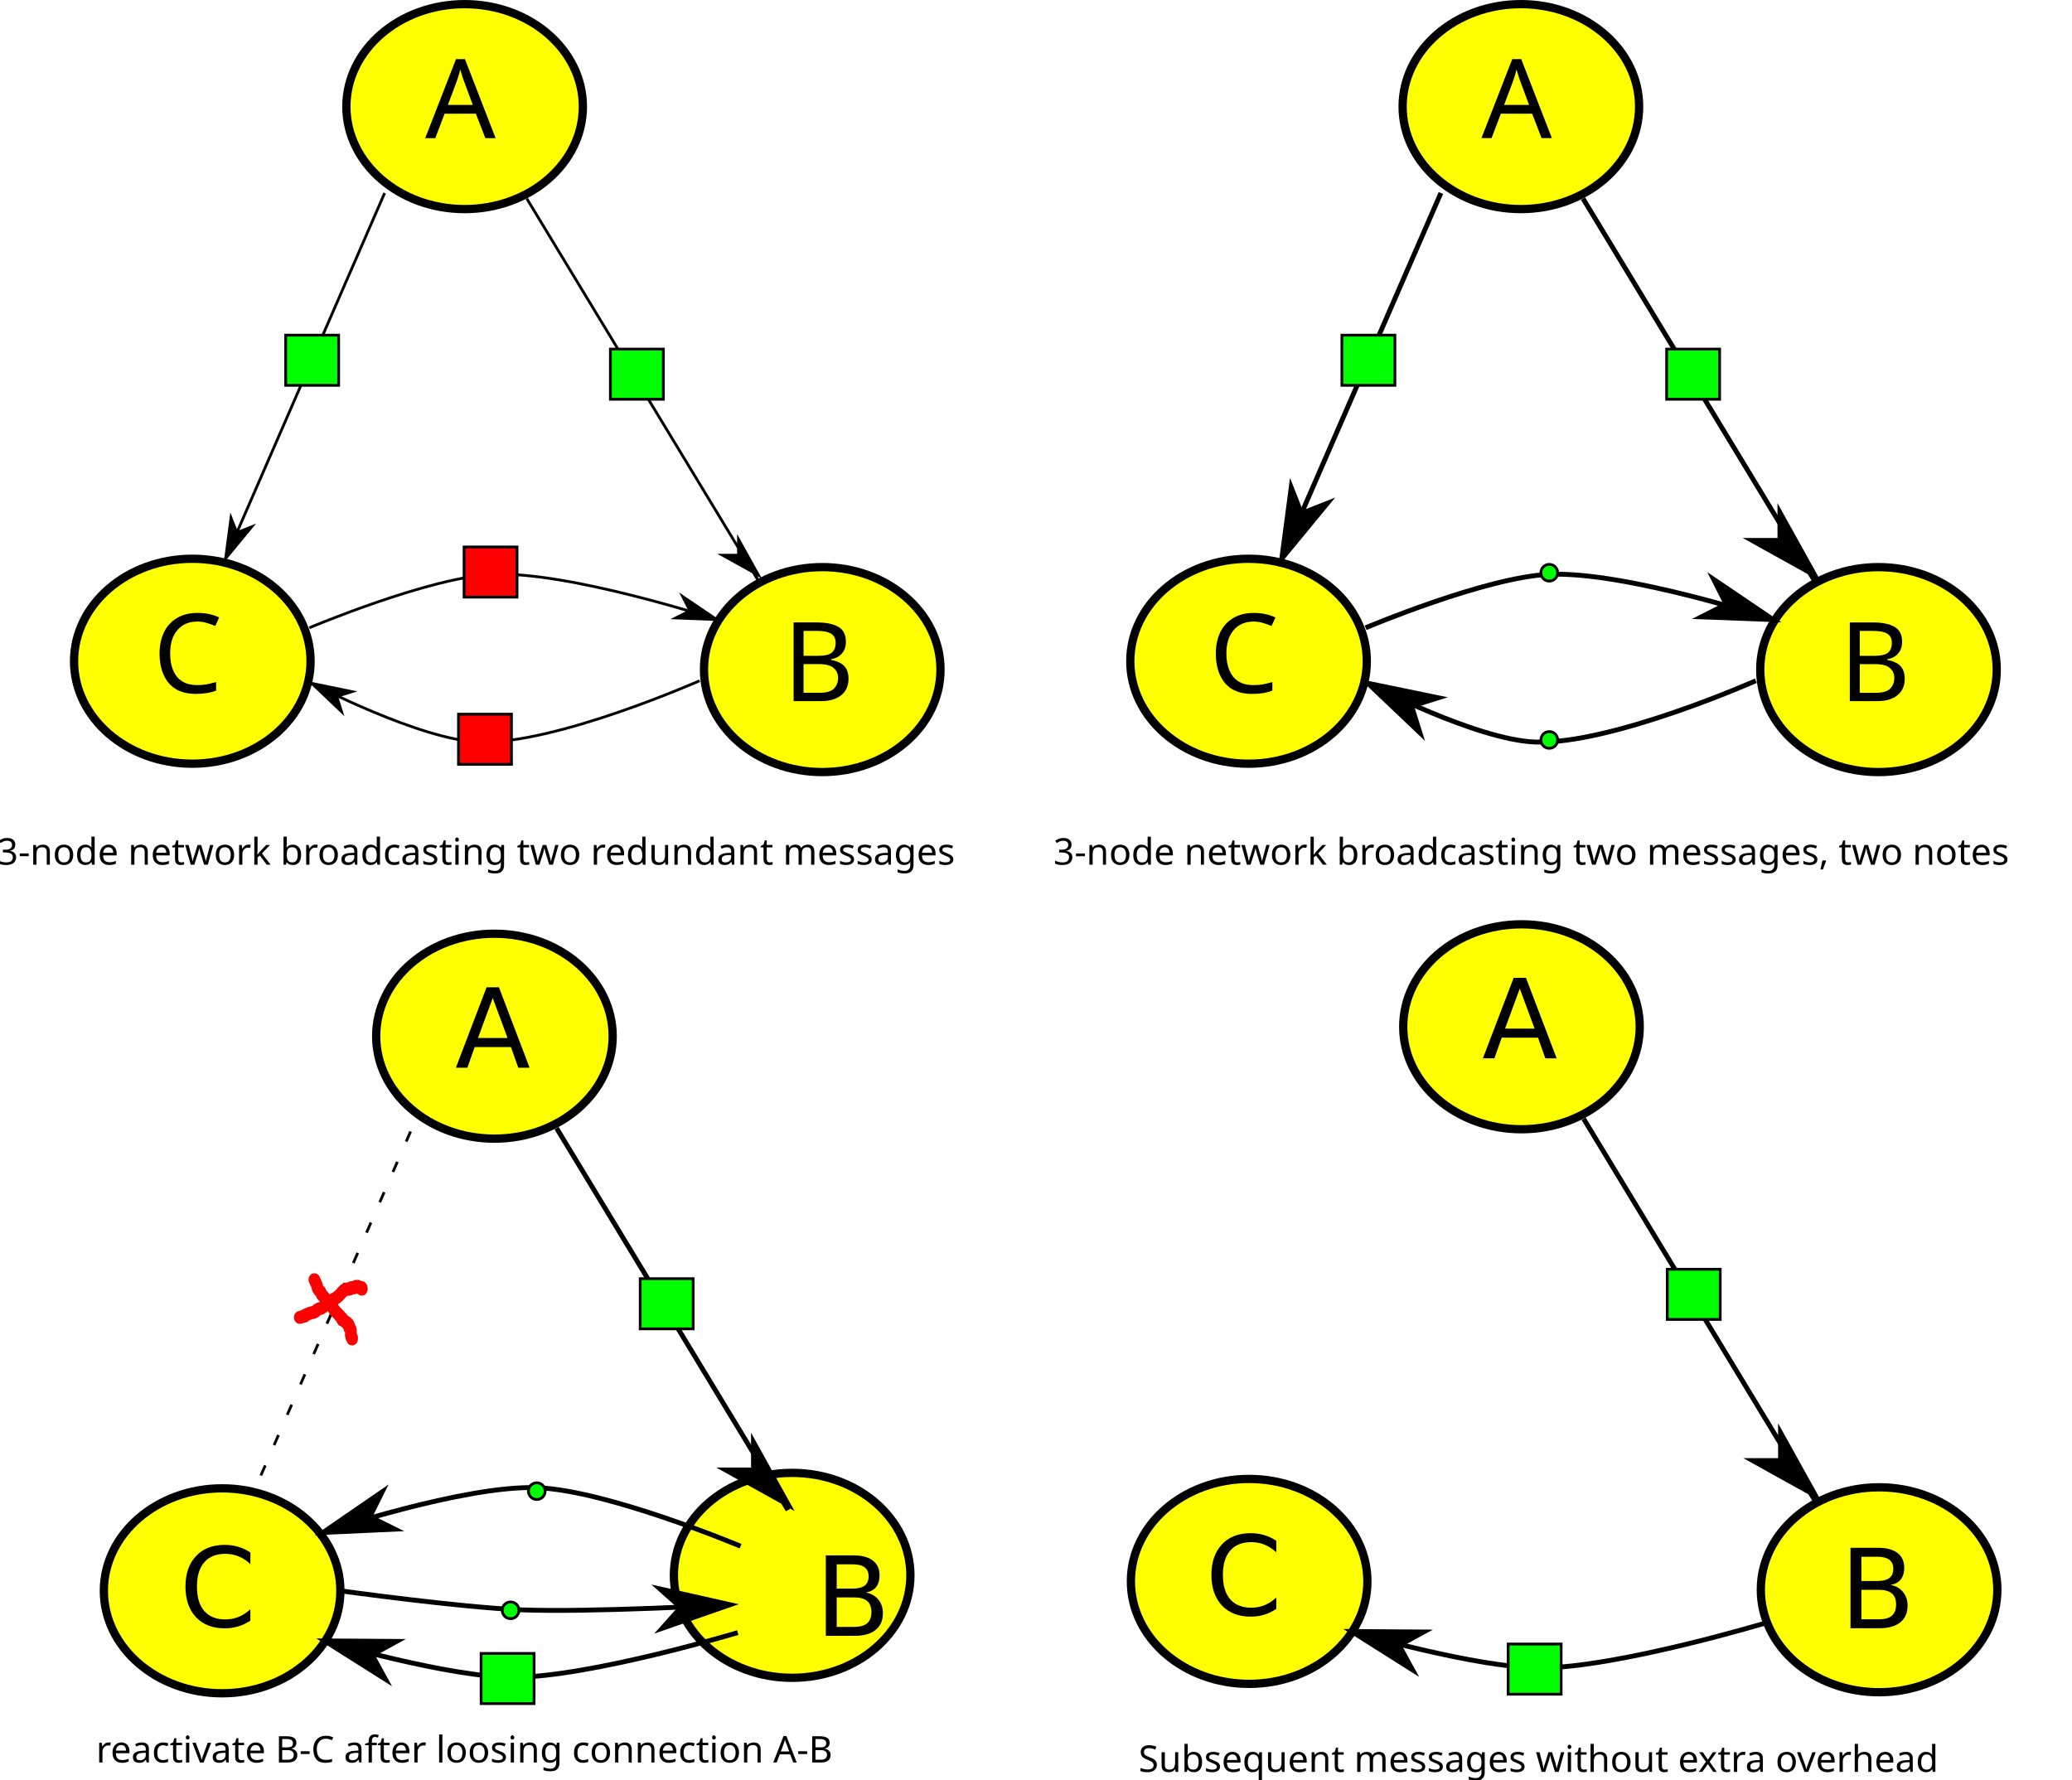
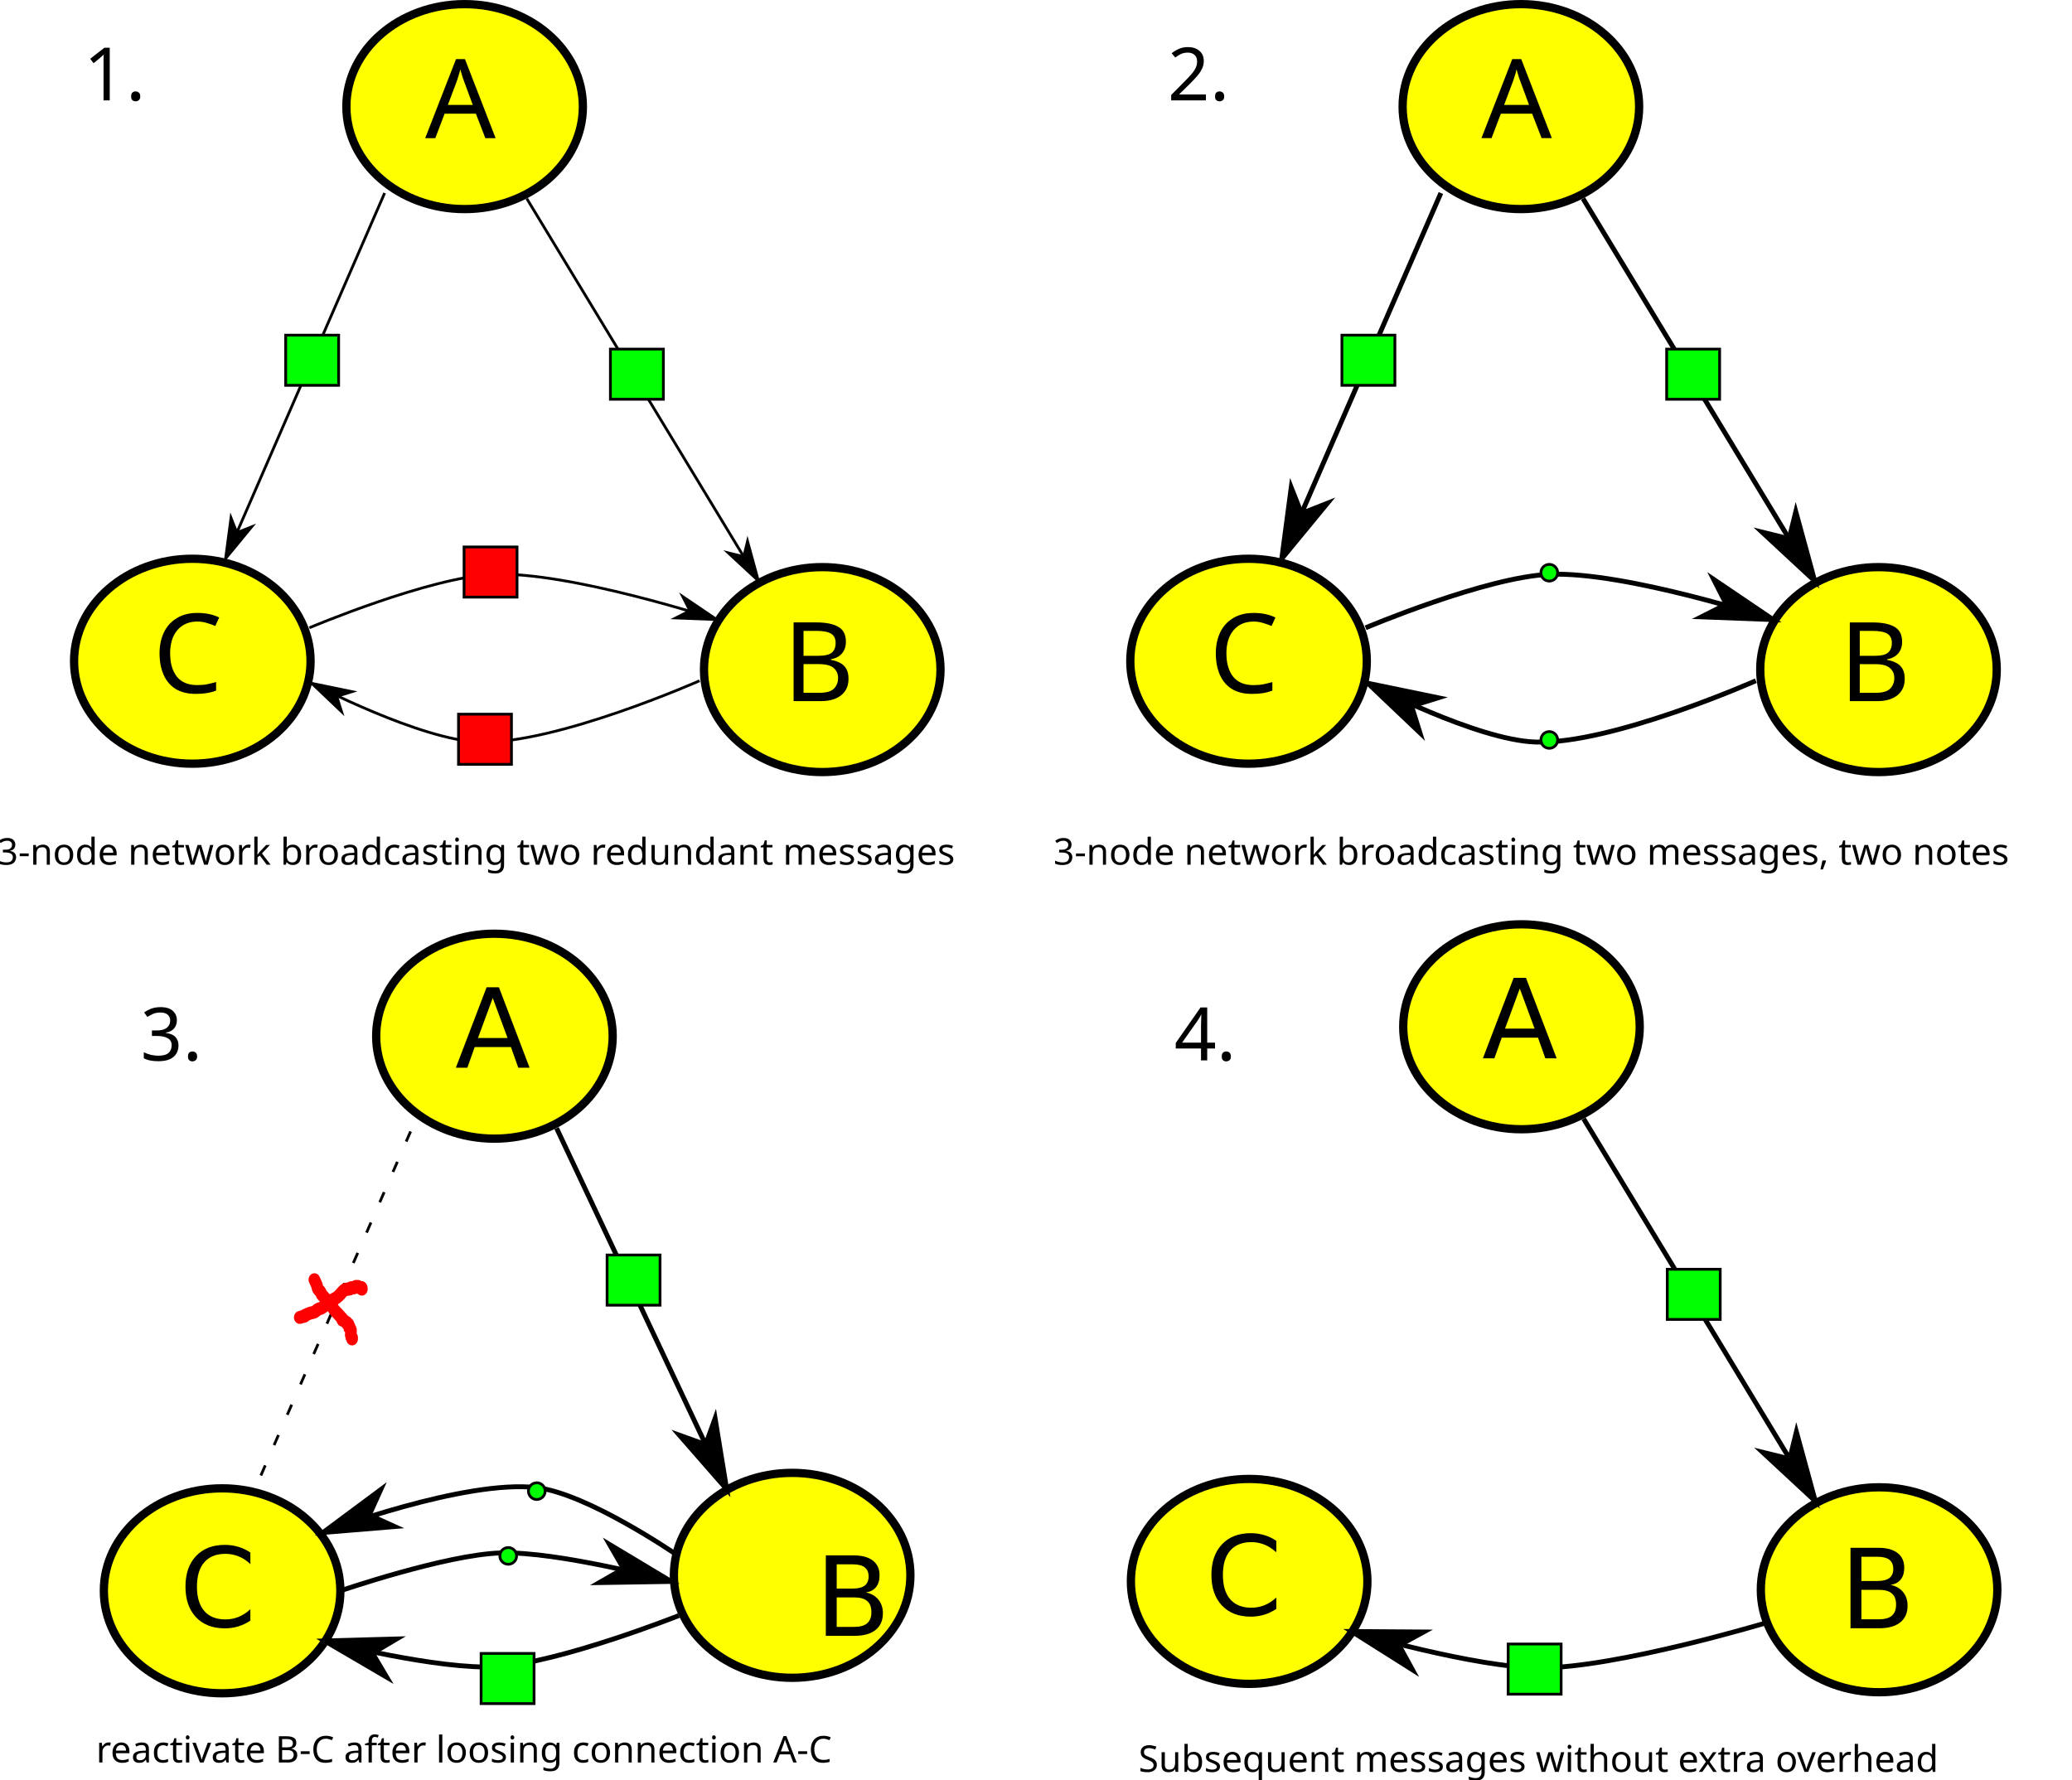
<svg xmlns="http://www.w3.org/2000/svg" width="198.679mm" height="170.665mm" viewBox="0 0 198.679 170.665" version="1.1" id="svg8">
  <defs id="defs2">
    <marker orient="auto" refY="0" refX="0" id="marker5080" style="overflow:visible">
      <path id="path5078" d="M 0,0 5,-5 -12.5,0 5,5 Z" style="fill:#000000;fill-opacity:1;fill-rule:evenodd;stroke:#000000;stroke-width:1pt;stroke-opacity:1" transform="matrix(-0.8,0,0,-0.8,-10,0)" />
    </marker>
    <marker orient="auto" refY="0" refX="0" id="marker5022" style="overflow:visible">
      <path id="path5020" d="M 0,0 5,-5 -12.5,0 5,5 Z" style="fill:#000000;fill-opacity:1;fill-rule:evenodd;stroke:#000000;stroke-width:1pt;stroke-opacity:1" transform="matrix(-0.8,0,0,-0.8,-10,0)" />
    </marker>
    <marker orient="auto" refY="0" refX="0" id="Arrow1Lstart" style="overflow:visible">
      <path id="path4600" d="M 0,0 5,-5 -12.5,0 5,5 Z" style="fill:#000000;fill-opacity:1;fill-rule:evenodd;stroke:#000000;stroke-width:1pt;stroke-opacity:1" transform="matrix(0.8,0,0,0.8,10,0)" />
    </marker>
    <marker orient="auto" refY="0" refX="0" id="marker4950" style="overflow:visible">
      <path id="path4948" d="M 0,0 5,-5 -12.5,0 5,5 Z" style="fill:#000000;fill-opacity:1;fill-rule:evenodd;stroke:#000000;stroke-width:1pt;stroke-opacity:1" transform="matrix(-0.8,0,0,-0.8,-10,0)" />
    </marker>
    <marker orient="auto" refY="0" refX="0" id="marker4930" style="overflow:visible">
      <path id="path4928" d="M 0,0 5,-5 -12.5,0 5,5 Z" style="fill:#000000;fill-opacity:1;fill-rule:evenodd;stroke:#000000;stroke-width:1pt;stroke-opacity:1" transform="matrix(-0.8,0,0,-0.8,-10,0)" />
    </marker>
    <marker orient="auto" refY="0" refX="0" id="Arrow1Lend" style="overflow:visible">
      <path id="path4603" d="M 0,0 5,-5 -12.5,0 5,5 Z" style="fill:#000000;fill-opacity:1;fill-rule:evenodd;stroke:#000000;stroke-width:1pt;stroke-opacity:1" transform="matrix(-0.8,0,0,-0.8,-10,0)" />
    </marker>
    <marker orient="auto" refY="0" refX="0" id="marker4930-6" style="overflow:visible">
      <path id="path4928-0" d="M 0,0 5,-5 -12.5,0 5,5 Z" style="fill:#000000;fill-opacity:1;fill-rule:evenodd;stroke:#000000;stroke-width:1pt;stroke-opacity:1" transform="matrix(-0.8,0,0,-0.8,-10,0)" />
    </marker>
    <marker orient="auto" refY="0" refX="0" id="Arrow1Lstart-6" style="overflow:visible">
      <path id="path4600-2" d="M 0,0 5,-5 -12.5,0 5,5 Z" style="fill:#000000;fill-opacity:1;fill-rule:evenodd;stroke:#000000;stroke-width:1pt;stroke-opacity:1" transform="matrix(0.8,0,0,0.8,10,0)" />
    </marker>
    <marker orient="auto" refY="0" refX="0" id="marker5080-6" style="overflow:visible">
      <path id="path5078-1" d="M 0,0 5,-5 -12.5,0 5,5 Z" style="fill:#000000;fill-opacity:1;fill-rule:evenodd;stroke:#000000;stroke-width:1pt;stroke-opacity:1" transform="matrix(-0.8,0,0,-0.8,-10,0)" />
    </marker>
    <marker orient="auto" refY="0" refX="0" id="Arrow1Lend-8" style="overflow:visible">
      <path id="path4603-7" d="M 0,0 5,-5 -12.5,0 5,5 Z" style="fill:#000000;fill-opacity:1;fill-rule:evenodd;stroke:#000000;stroke-width:1pt;stroke-opacity:1" transform="matrix(-0.8,0,0,-0.8,-10,0)" />
    </marker>
    <marker orient="auto" refY="0" refX="0" id="Arrow1Lend-0" style="overflow:visible">
      <path id="path4603-3" d="M 0,0 5,-5 -12.5,0 5,5 Z" style="fill:#000000;fill-opacity:1;fill-rule:evenodd;stroke:#000000;stroke-width:1pt;stroke-opacity:1" transform="matrix(-0.8,0,0,-0.8,-10,0)" />
    </marker>
    <marker orient="auto" refY="0" refX="0" id="marker5080-61" style="overflow:visible">
      <path id="path5078-0" d="M 0,0 5,-5 -12.5,0 5,5 Z" style="fill:#000000;fill-opacity:1;fill-rule:evenodd;stroke:#000000;stroke-width:1pt;stroke-opacity:1" transform="matrix(-0.8,0,0,-0.8,-10,0)" />
    </marker>
    <marker orient="auto" refY="0" refX="0" id="Arrow1Lstart-63" style="overflow:visible">
      <path id="path4600-20" d="M 0,0 5,-5 -12.5,0 5,5 Z" style="fill:#000000;fill-opacity:1;fill-rule:evenodd;stroke:#000000;stroke-width:1pt;stroke-opacity:1" transform="matrix(0.8,0,0,0.8,10,0)" />
    </marker>
    <marker orient="auto" refY="0" refX="0" id="marker4930-61" style="overflow:visible">
      <path id="path4928-5" d="M 0,0 5,-5 -12.5,0 5,5 Z" style="fill:#000000;fill-opacity:1;fill-rule:evenodd;stroke:#000000;stroke-width:1pt;stroke-opacity:1" transform="matrix(-0.8,0,0,-0.8,-10,0)" />
    </marker>
    <marker orient="auto" refY="0" refX="0" id="Arrow1Lend-0-1" style="overflow:visible">
      <path id="path4603-3-4" d="M 0,0 5,-5 -12.5,0 5,5 Z" style="fill:#000000;fill-opacity:1;fill-rule:evenodd;stroke:#000000;stroke-width:1pt;stroke-opacity:1" transform="matrix(-0.8,0,0,-0.8,-10,0)" />
    </marker>
    <marker orient="auto" refY="0" refX="0" id="marker5080-61-9" style="overflow:visible">
      <path id="path5078-0-2" d="M 0,0 5,-5 -12.5,0 5,5 Z" style="fill:#000000;fill-opacity:1;fill-rule:evenodd;stroke:#000000;stroke-width:1pt;stroke-opacity:1" transform="matrix(-0.8,0,0,-0.8,-10,0)" />
    </marker>
    <marker orient="auto" refY="0" refX="0" id="Arrow1Lstart-63-0" style="overflow:visible">
      <path id="path4600-20-6" d="M 0,0 5,-5 -12.5,0 5,5 Z" style="fill:#000000;fill-opacity:1;fill-rule:evenodd;stroke:#000000;stroke-width:1pt;stroke-opacity:1" transform="matrix(0.8,0,0,0.8,10,0)" />
    </marker>
    <marker orient="auto" refY="0" refX="0" id="marker4930-61-8" style="overflow:visible">
      <path id="path4928-5-9" d="M 0,0 5,-5 -12.5,0 5,5 Z" style="fill:#000000;fill-opacity:1;fill-rule:evenodd;stroke:#000000;stroke-width:1pt;stroke-opacity:1" transform="matrix(-0.8,0,0,-0.8,-10,0)" />
    </marker>
    <marker orient="auto" refY="0" refX="0" id="Arrow1Lstart-63-0-0" style="overflow:visible">
      <path id="path4600-20-6-9" d="M 0,0 5,-5 -12.5,0 5,5 Z" style="fill:#000000;fill-opacity:1;fill-rule:evenodd;stroke:#000000;stroke-width:1pt;stroke-opacity:1" transform="matrix(0.8,0,0,0.8,10,0)" />
    </marker>
    <marker orient="auto" refY="0" refX="0" id="Arrow1Lstart-63-0-0-5" style="overflow:visible">
      <path id="path4600-20-6-9-6" d="M 0,0 5,-5 -12.5,0 5,5 Z" style="fill:#000000;fill-opacity:1;fill-rule:evenodd;stroke:#000000;stroke-width:1pt;stroke-opacity:1" transform="matrix(0.8,0,0,0.8,10,0)" />
    </marker>
    <marker orient="auto" refY="0" refX="0" id="marker4930-61-8-1" style="overflow:visible">
      <path id="path4928-5-9-1" d="M 0,0 5,-5 -12.5,0 5,5 Z" style="fill:#000000;fill-opacity:1;fill-rule:evenodd;stroke:#000000;stroke-width:1pt;stroke-opacity:1" transform="matrix(-0.8,0,0,-0.8,-10,0)" />
    </marker>
    <marker orient="auto" refY="0" refX="0" id="Arrow1Lstart-63-0-5" style="overflow:visible">
      <path id="path4600-20-6-98" d="M 0,0 5,-5 -12.5,0 5,5 Z" style="fill:#000000;fill-opacity:1;fill-rule:evenodd;stroke:#000000;stroke-width:1pt;stroke-opacity:1" transform="matrix(0.8,0,0,0.8,10,0)" />
    </marker>
    <marker orient="auto" refY="0" refX="0" id="Arrow1Lend-0-1-4" style="overflow:visible">
      <path id="path4603-3-4-8" d="M 0,0 5,-5 -12.5,0 5,5 Z" style="fill:#000000;fill-opacity:1;fill-rule:evenodd;stroke:#000000;stroke-width:1pt;stroke-opacity:1" transform="matrix(-0.8,0,0,-0.8,-10,0)" />
    </marker>
  </defs>
  <g id="layer1" transform="translate(-5.079566,-24.81712)">
    <g id="g13014" transform="translate(0,-0.03225327)">
      <ellipse ry="9.827" rx="11.339" cy="35.074" cx="49.632" id="path3717" style="fill:#ffff00;stroke:#000000;stroke-width:0.794;stroke-miterlimit:4;stroke-dasharray:none;stroke-opacity:1" />
      <text id="text3721" y="38.097" x="45.852" style="font-style:normal;font-weight:normal;font-size:10.583px;line-height:1.25;font-family:sans-serif;letter-spacing:0px;word-spacing:0px;fill:#000000;fill-opacity:1;stroke:none;stroke-width:0.265" xml:space="preserve">
        <tspan style="stroke-width:0.265" y="38.097" x="45.852" id="tspan3719">A</tspan>
        <tspan id="tspan3723" style="stroke-width:0.265" y="51.327" x="45.852" />
      </text>
      <ellipse ry="9.827" rx="11.339" cy="89.064" cx="83.923" id="path3717-3" style="fill:#ffff00;stroke:#000000;stroke-width:0.794;stroke-miterlimit:4;stroke-dasharray:none;stroke-opacity:1" />
      <text id="text3721-6" y="92.088" x="80.143" style="font-style:normal;font-weight:normal;font-size:10.583px;line-height:1.25;font-family:sans-serif;letter-spacing:0px;word-spacing:0px;fill:#000000;fill-opacity:1;stroke:none;stroke-width:0.265" xml:space="preserve">
        <tspan style="stroke-width:0.265" y="92.088" x="80.143" id="tspan3719-7">B</tspan>
        <tspan id="tspan4582" style="stroke-width:0.265" y="105.317" x="80.143" />
        <tspan id="tspan3723-5" style="stroke-width:0.265" y="118.546" x="80.143" />
      </text>
      <ellipse ry="9.827" rx="11.339" cy="88.262" cx="23.52" id="path3717-3-3" style="fill:#ffff00;stroke:#000000;stroke-width:0.794;stroke-miterlimit:4;stroke-dasharray:none;stroke-opacity:1" />
      <text id="text3721-6-5" y="91.286" x="19.74" style="font-style:normal;font-weight:normal;font-size:10.583px;line-height:1.25;font-family:sans-serif;letter-spacing:0px;word-spacing:0px;fill:#000000;fill-opacity:1;stroke:none;stroke-width:0.265" xml:space="preserve">
        <tspan id="tspan4578" style="stroke-width:0.265" y="91.286" x="19.74">C</tspan>
        <tspan id="tspan12764" style="stroke-width:0.265" y="104.515" x="19.74" />
        <tspan id="tspan3723-5-2" style="stroke-width:0.265" y="117.745" x="19.74" />
      </text>
-       <path id="path4584" d="M 55.592,43.896 77.775,80.512 v 0 l -0.535,-1.069 0.535,0.535" style="fill:none;stroke:#000000;stroke-width:0.265;stroke-linecap:butt;stroke-linejoin:miter;stroke-miterlimit:4;stroke-dasharray:none;stroke-opacity:1;marker-end:url(#Arrow1Lend)" />
+       <path id="path4584" d="M 55.592,43.896 77.775,80.512" style="fill:none;stroke:#000000;stroke-width:0.265;stroke-linecap:butt;stroke-linejoin:miter;stroke-miterlimit:4;stroke-dasharray:none;stroke-opacity:1;marker-end:url(#Arrow1Lend)" />
      <path id="path4586" d="M 41.961,43.361 26.727,78.374" style="fill:none;stroke:#000000;stroke-width:0.265px;stroke-linecap:butt;stroke-linejoin:miter;stroke-opacity:1;marker-end:url(#marker5080)" />
      <path id="path4590" d="m 35.012,90.401 c 0,0 10.376,5.428 16.036,5.613 7.302,0.238 21.114,-5.88 21.114,-5.88" style="fill:none;stroke:#000000;stroke-width:0.265;stroke-linecap:butt;stroke-linejoin:miter;stroke-miterlimit:4;stroke-dasharray:none;stroke-opacity:1;marker-start:url(#Arrow1Lstart);paint-order:normal" />
      <path id="path4598" d="m 34.745,85.055 c 0,0 11.516,-4.87 17.631,-5.126 7.268,-0.303 21.39,4.324 21.39,4.324" style="fill:none;stroke:#000000;stroke-width:0.265px;stroke-linecap:butt;stroke-linejoin:miter;stroke-opacity:1;marker-end:url(#marker4930)" />
      <rect y="58.328" x="63.61" height="4.811" width="5.078" id="rect5148" style="fill:#00ff00;stroke:#000000;stroke-width:0.265;stroke-miterlimit:4;stroke-dasharray:none;stroke-opacity:1;paint-order:normal" />
      <rect y="56.992" x="32.473" height="4.811" width="5.078" id="rect5148-0" style="fill:#00ff00;stroke:#000000;stroke-width:0.265;stroke-miterlimit:4;stroke-dasharray:none;stroke-opacity:1;paint-order:normal" />
      <rect y="77.304" x="49.578" height="4.811" width="5.078" id="rect5148-0-9" style="fill:#ff0000;stroke:#000000;stroke-width:0.265;stroke-miterlimit:4;stroke-dasharray:none;stroke-opacity:1;paint-order:normal" />
      <rect y="93.341" x="49.044" height="4.811" width="5.078" id="rect5148-0-9-3" style="fill:#ff0000;stroke:#000000;stroke-width:0.265;stroke-miterlimit:4;stroke-dasharray:none;stroke-opacity:1;paint-order:normal" />
      <text id="text5197" y="107.773" x="4.811" style="font-style:normal;font-weight:normal;font-size:10.583px;line-height:1.25;font-family:sans-serif;letter-spacing:0px;word-spacing:0px;fill:#000000;fill-opacity:1;stroke:none;stroke-width:0.265" xml:space="preserve">
        <tspan id="tspan5207" style="font-size:3.528px;stroke-width:0.265" y="107.773" x="4.811">3-node network broadcasting two redundant messages</tspan>
      </text>
    </g>
    <g id="g13041" transform="translate(0.7585699,0.03225708)">
      <ellipse ry="9.827" rx="11.339" cy="35.009" cx="150.154" id="path3717-4" style="fill:#ffff00;stroke:#000000;stroke-width:0.794;stroke-miterlimit:4;stroke-dasharray:none;stroke-opacity:1" />
      <text id="text3721-7" y="38.033" x="146.374" style="font-style:normal;font-weight:normal;font-size:10.583px;line-height:1.25;font-family:sans-serif;letter-spacing:0px;word-spacing:0px;fill:#000000;fill-opacity:1;stroke:none;stroke-width:0.265" xml:space="preserve">
        <tspan style="stroke-width:0.265" y="38.033" x="146.374" id="tspan3719-6">A</tspan>
        <tspan id="tspan3723-56" style="stroke-width:0.265" y="51.262" x="146.374" />
      </text>
      <ellipse ry="9.827" rx="11.339" cy="89" cx="184.445" id="path3717-3-9" style="fill:#ffff00;stroke:#000000;stroke-width:0.794;stroke-miterlimit:4;stroke-dasharray:none;stroke-opacity:1" />
      <text id="text3721-6-3" y="92.024" x="180.665" style="font-style:normal;font-weight:normal;font-size:10.583px;line-height:1.25;font-family:sans-serif;letter-spacing:0px;word-spacing:0px;fill:#000000;fill-opacity:1;stroke:none;stroke-width:0.265" xml:space="preserve">
        <tspan style="stroke-width:0.265" y="92.024" x="180.665" id="tspan3719-7-7">B</tspan>
        <tspan id="tspan12768" style="stroke-width:0.265" y="105.253" x="180.665" />
        <tspan id="tspan4582-4" style="stroke-width:0.265" y="118.482" x="180.665" />
        <tspan id="tspan3723-5-5" style="stroke-width:0.265" y="131.711" x="180.665" />
      </text>
      <ellipse ry="9.827" rx="11.339" cy="88.198" cx="124.042" id="path3717-3-3-2" style="fill:#ffff00;stroke:#000000;stroke-width:0.794;stroke-miterlimit:4;stroke-dasharray:none;stroke-opacity:1" />
      <text id="text3721-6-5-5" y="91.222" x="120.262" style="font-style:normal;font-weight:normal;font-size:10.583px;line-height:1.25;font-family:sans-serif;letter-spacing:0px;word-spacing:0px;fill:#000000;fill-opacity:1;stroke:none;stroke-width:0.265" xml:space="preserve">
        <tspan id="tspan4578-4" style="stroke-width:0.265" y="91.222" x="120.262">C</tspan>
        <tspan id="tspan12766" style="stroke-width:0.265" y="104.451" x="120.262" />
        <tspan id="tspan3723-5-2-7" style="stroke-width:0.265" y="117.68" x="120.262" />
      </text>
-       <path id="path4584-4" d="m 156.114,43.831 22.183,36.616 v 0 l -0.535,-1.069 0.535,0.535" style="fill:none;stroke:#000000;stroke-width:0.465;stroke-linecap:butt;stroke-linejoin:miter;stroke-miterlimit:4;stroke-dasharray:none;stroke-opacity:1;marker-end:url(#Arrow1Lend-0)" />
+       <path id="path4584-4" d="M 156.114,43.831 178.298,80.447" style="fill:none;stroke:#000000;stroke-width:0.465;stroke-linecap:butt;stroke-linejoin:miter;stroke-miterlimit:4;stroke-dasharray:none;stroke-opacity:1;marker-end:url(#Arrow1Lend-0)" />
      <path id="path4586-4" d="M 142.483,43.297 127.249,78.309" style="fill:none;stroke:#000000;stroke-width:0.465;stroke-linecap:butt;stroke-linejoin:miter;stroke-miterlimit:4;stroke-dasharray:none;stroke-opacity:1;marker-end:url(#marker5080-61)" />
      <path id="path4590-3" d="m 135.534,90.336 c 0,0 10.376,5.428 16.036,5.613 7.302,0.238 21.114,-5.88 21.114,-5.88" style="fill:none;stroke:#000000;stroke-width:0.465;stroke-linecap:butt;stroke-linejoin:miter;stroke-miterlimit:4;stroke-dasharray:none;stroke-opacity:1;marker-start:url(#Arrow1Lstart-63);paint-order:normal" />
      <path id="path4598-0" d="m 135.267,84.991 c 0,0 11.516,-4.87 17.631,-5.126 7.268,-0.303 21.39,4.324 21.39,4.324" style="fill:none;stroke:#000000;stroke-width:0.465;stroke-linecap:butt;stroke-linejoin:miter;stroke-miterlimit:4;stroke-dasharray:none;stroke-opacity:1;marker-end:url(#marker4930-61)" />
      <rect y="58.264" x="164.132" height="4.811" width="5.078" id="rect5148-7" style="fill:#00ff00;stroke:#000000;stroke-width:0.265;stroke-miterlimit:4;stroke-dasharray:none;stroke-opacity:1;paint-order:normal" />
      <rect y="56.927" x="132.995" height="4.811" width="5.078" id="rect5148-0-8" style="fill:#00ff00;stroke:#000000;stroke-width:0.265;stroke-miterlimit:4;stroke-dasharray:none;stroke-opacity:1;paint-order:normal" />
      <text id="text5197-8" y="107.709" x="105.333" style="font-style:normal;font-weight:normal;font-size:10.583px;line-height:1.25;font-family:sans-serif;letter-spacing:0px;word-spacing:0px;fill:#000000;fill-opacity:1;stroke:none;stroke-width:0.265" xml:space="preserve">
        <tspan id="tspan5207-4" style="font-size:3.528px;stroke-width:0.265" y="107.709" x="105.333">3-node network broadcasting two messages, two notes</tspan>
      </text>
      <circle r="0.802" cy="79.71" cx="152.878" id="path5639" style="fill:#00ff00;stroke:#000000;stroke-width:0.265;stroke-miterlimit:4;stroke-dasharray:none;stroke-opacity:1;paint-order:normal" />
      <circle r="0.802" cy="95.746" cx="152.878" id="path5639-3" style="fill:#00ff00;stroke:#000000;stroke-width:0.265;stroke-miterlimit:4;stroke-dasharray:none;stroke-opacity:1;paint-order:normal" />
    </g>
    <text id="text12364" y="194.235" x="3.341" style="font-style:normal;font-weight:normal;font-size:10.583px;line-height:1.25;font-family:sans-serif;letter-spacing:0px;word-spacing:0px;fill:#000000;fill-opacity:1;stroke:none;stroke-width:0.07" xml:space="preserve">
      <tspan style="stroke-width:0.07" y="203.599" x="3.341" id="tspan12362" />
    </text>
-     <g id="g13198" transform="translate(-1.416431,-3.774204)">
-       <path style="fill:#ffff00;stroke:#000000;stroke-width:0.794;stroke-miterlimit:4;stroke-dasharray:none;stroke-opacity:1" d="m 93.792,179.669 a 11.339,9.827 0 0 1 -11.339,9.827 11.339,9.827 0 0 1 -11.339,-9.827 11.339,9.827 0 0 1 11.339,-9.827 11.339,9.827 0 0 1 11.339,9.827 z" id="path3717-3-9-5" />
-       <path style="fill:#ffff00;stroke:#000000;stroke-width:0.794;stroke-miterlimit:4;stroke-dasharray:none;stroke-opacity:1" d="m 65.245,127.963 a 11.339,9.827 0 0 1 -11.339,9.827 11.339,9.827 0 0 1 -11.339,-9.827 11.339,9.827 0 0 1 11.339,-9.827 11.339,9.827 0 0 1 11.339,9.827 z" id="path3717-4-6" />
-       <g transform="translate(-96.24845,92.95388)" aria-label="A " style="font-style:normal;font-weight:normal;font-size:10.583px;line-height:1.25;font-family:sans-serif;letter-spacing:0px;word-spacing:0px;fill:#000000;fill-opacity:1;stroke:none;stroke-width:0.265" id="text3721-7-6">
-         <path d="m 149.992,31.346 -1.416,3.84 h 2.837 z m -0.589,-1.028 h 1.183 l 2.94,7.715 h -1.085 l -0.703,-1.979 h -3.478 l -0.703,1.979 h -1.101 z" style="stroke-width:0.265" id="path5898" />
-       </g>
-       <path style="fill:#ffff00;stroke:#000000;stroke-width:0.794;stroke-miterlimit:4;stroke-dasharray:none;stroke-opacity:1" d="m 39.133,181.152 a 11.339,9.827 0 0 1 -11.339,9.827 11.339,9.827 0 0 1 -11.339,-9.827 11.339,9.827 0 0 1 11.339,-9.827 11.339,9.827 0 0 1 11.339,9.827 z" id="path3717-3-3-2-1" />
-       <g transform="translate(-82.48407,117.8636)" aria-label="B " style="font-style:normal;font-weight:normal;font-size:10.583px;line-height:1.25;font-family:sans-serif;letter-spacing:0px;word-spacing:0px;fill:#000000;fill-opacity:1;stroke:none;stroke-width:0.265" id="text3721-6-5-5-7">
-         <path d="m 169.21,63.922 v 2.827 h 1.674 q 0.842,0 1.245,-0.346 0.408,-0.351 0.408,-1.07 0,-0.723 -0.408,-1.065 -0.403,-0.346 -1.245,-0.346 z m 0,-3.173 v 2.325 h 1.545 q 0.765,0 1.137,-0.284 0.377,-0.289 0.377,-0.878 0,-0.584 -0.377,-0.873 -0.372,-0.289 -1.137,-0.289 z m -1.044,-0.858 h 2.667 q 1.194,0 1.84,0.496 0.646,0.496 0.646,1.411 0,0.708 -0.331,1.127 -0.331,0.419 -0.972,0.522 0.77,0.165 1.194,0.692 0.429,0.522 0.429,1.307 0,1.034 -0.703,1.597 -0.703,0.563 -2,0.563 h -2.77 z" style="stroke-width:0.265" id="path5906" />
-       </g>
-       <path id="path4584-4-2" d="m 59.866,136.785 22.183,36.616 v 0 l -0.535,-1.069 0.535,0.535" style="fill:none;stroke:#000000;stroke-width:0.465;stroke-linecap:butt;stroke-linejoin:miter;stroke-miterlimit:4;stroke-dasharray:none;stroke-opacity:1;marker-end:url(#Arrow1Lend-0-1)" />
-       <path id="path4586-4-2" d="M 46.235,136.251 31.001,171.263" style="fill:none;stroke:#000000;stroke-width:0.265;stroke-linecap:butt;stroke-linejoin:miter;stroke-miterlimit:4;stroke-dasharray:1.058, 2.117;stroke-dashoffset:2.249;stroke-opacity:1" />
-       <path id="path4590-3-6" d="m 37.529,175.539 c 0,0 13.501,-4.535 20.466,-4.276 6.763,0.251 19.511,5.613 19.511,5.613" style="fill:none;stroke:#000000;stroke-width:0.465;stroke-linecap:butt;stroke-linejoin:miter;stroke-miterlimit:4;stroke-dasharray:none;stroke-opacity:1;marker-start:url(#Arrow1Lstart-63-0);paint-order:normal" />
-       <path id="path4598-0-1" d="m 39.133,181.152 c 0,0 11.473,1.589 17.25,1.823 6.681,0.271 20.054,-0.487 20.054,-0.487" style="fill:none;stroke:#000000;stroke-width:0.465;stroke-linecap:butt;stroke-linejoin:miter;stroke-miterlimit:4;stroke-dasharray:none;stroke-opacity:1;marker-end:url(#marker4930-61-8)" />
-       <path style="fill:#00ff00;stroke:#000000;stroke-width:0.265;stroke-miterlimit:4;stroke-dasharray:none;stroke-opacity:1;paint-order:normal" d="m 67.884,151.218 h 5.078 v 4.811 h -5.078 z" id="rect5148-7-0" />
-       <text xml:space="preserve" style="font-style:normal;font-weight:normal;font-size:3.528px;line-height:1.25;font-family:sans-serif;letter-spacing:0px;word-spacing:0px;fill:#000000;fill-opacity:1;stroke:none;stroke-width:0.07" x="15.709" y="197.62" id="text12368">
-         <tspan id="tspan12366" x="15.709" y="197.62" style="stroke-width:0.07">reactivate B-C after loosing connection A-B</tspan>
-       </text>
-       <path style="fill:#00ff00;stroke:#000000;stroke-width:0.265;stroke-miterlimit:4;stroke-dasharray:none;stroke-opacity:1;paint-order:normal" d="m 58.768,171.595 a 0.802,0.802 0 0 1 -0.802,0.802 0.802,0.802 0 0 1 -0.802,-0.802 0.802,0.802 0 0 1 0.802,-0.802 0.802,0.802 0 0 1 0.802,0.802 z" id="path5639-3-4" />
-       <g transform="matrix(0.4364256,0,0,0.4831813,24.04414,80.77612)" id="g6303">
-         <path style="fill:#ff0000;fill-opacity:1;stroke:#fd0000;stroke-width:2.565;stroke-linecap:round;stroke-linejoin:miter;stroke-miterlimit:4;stroke-dasharray:none;stroke-opacity:1" d="m 28.865,145.993 c 0.178,0.356 0.378,0.703 0.535,1.069 0.111,0.259 0.122,0.56 0.267,0.802 0.13,0.216 0.383,0.333 0.535,0.535 0.12,0.159 0.157,0.369 0.267,0.535 0.07,0.105 0.178,0.178 0.267,0.267 0.445,0.445 0.891,0.891 1.336,1.336 0.178,0.178 0.377,0.338 0.535,0.535 0.201,0.251 0.342,0.545 0.535,0.802 0.227,0.302 0.535,0.535 0.802,0.802 0.267,0.267 0.535,0.535 0.802,0.802 0.089,0.089 0.211,0.155 0.267,0.267 0.04,0.08 -0.063,0.204 0,0.267 0.063,0.063 0.188,-0.04 0.267,0 0.113,0.056 0.162,0.197 0.267,0.267 0.166,0.111 0.394,0.126 0.535,0.267 0.063,0.063 -0.063,0.204 0,0.267 0.063,0.063 0.204,-0.063 0.267,0 0.063,0.063 -0.04,0.188 0,0.267 0.056,0.113 0.211,0.155 0.267,0.267 0.04,0.08 0,0.178 0,0.267 0.089,0.089 0.211,0.155 0.267,0.267 0.084,0.169 -0.084,1.168 0,1.336 0.33,0.661 0.267,-0.092 0.267,0.535" id="path6297" />
-         <path style="fill:#ff0000;fill-opacity:1;stroke:#fd0000;stroke-width:2.565;stroke-linecap:round;stroke-linejoin:miter;stroke-miterlimit:4;stroke-dasharray:none;stroke-opacity:1" d="m 25.658,153.476 c 2.744,-0.686 -0.657,0.246 2.138,-0.802 0.344,-0.129 0.731,-0.123 1.069,-0.267 0.295,-0.127 0.515,-0.391 0.802,-0.535 0.252,-0.126 0.55,-0.141 0.802,-0.267 0.287,-0.144 0.535,-0.356 0.802,-0.535 0.535,-0.356 1.053,-0.739 1.604,-1.069 0.833,-0.5 0.351,-0.014 1.336,-0.802 0.564,-0.451 0.886,-1.097 1.604,-1.336 0.241,-0.08 0.561,0.08 0.802,0 0.12,-0.04 0.148,-0.227 0.267,-0.267 0.169,-0.056 0.356,0 0.535,0 0.089,0 0.188,0.04 0.267,0 0.113,-0.056 0.155,-0.211 0.267,-0.267 0.08,-0.04 0.178,0 0.267,0 0.089,0 0.188,-0.04 0.267,0 0.113,0.056 0.155,0.211 0.267,0.267 0.336,0.168 0.535,-0.384 0.535,0.267" id="path6299" />
-       </g>
-       <path style="fill:#00ff00;stroke:#000000;stroke-width:0.265;stroke-miterlimit:4;stroke-dasharray:none;stroke-opacity:1;paint-order:normal" d="m 56.258,183.023 a 0.802,0.802 0 0 1 -0.802,0.802 0.802,0.802 0 0 1 -0.802,-0.802 0.802,0.802 0 0 1 0.802,-0.802 0.802,0.802 0 0 1 0.802,0.802 z" id="path5639-3-4-9" />
-       <path id="path4590-3-6-1" d="m 37.69,185.973 c 0,0 11.93,3.495 18.06,3.474 7.304,-0.025 21.488,-4.287 21.488,-4.287" style="fill:none;stroke:#000000;stroke-width:0.465;stroke-linecap:butt;stroke-linejoin:miter;stroke-miterlimit:4;stroke-dasharray:none;stroke-opacity:1;marker-start:url(#Arrow1Lstart-63-0-0);paint-order:normal" />
-       <path style="fill:#00ff00;stroke:#000000;stroke-width:0.265;stroke-miterlimit:4;stroke-dasharray:none;stroke-opacity:1;paint-order:normal" d="m 52.629,187.158 h 5.078 v 4.811 H 52.629 Z" id="rect5148-7-0-7" />
-       <g transform="translate(-156.9777,92.57983)" aria-label="C  " style="font-style:normal;font-weight:normal;font-size:10.583px;line-height:1.25;font-family:sans-serif;letter-spacing:0px;word-spacing:0px;fill:#000000;fill-opacity:1;stroke:none;stroke-width:0.265" id="text3721-6-3-0-8">
-         <path d="m 187.481,84.903 v 1.101 q -0.527,-0.491 -1.127,-0.734 -0.594,-0.243 -1.266,-0.243 -1.323,0 -2.026,0.811 -0.703,0.806 -0.703,2.336 0,1.524 0.703,2.336 0.703,0.806 2.026,0.806 0.672,0 1.266,-0.243 0.599,-0.243 1.127,-0.734 v 1.09 q -0.548,0.372 -1.163,0.558 -0.61,0.186 -1.292,0.186 -1.752,0 -2.76,-1.07 -1.008,-1.075 -1.008,-2.93 0,-1.86 1.008,-2.93 1.008,-1.075 2.76,-1.075 0.692,0 1.302,0.186 0.615,0.181 1.152,0.548 z" style="stroke-width:0.265" id="path5902-5" />
-       </g>
+     <path id="path3717-3-9-5" d="m 92.376,175.894 a 11.339,9.827 0 0 1 -11.339,9.827 11.339,9.827 0 0 1 -11.339,-9.827 11.339,9.827 0 0 1 11.339,-9.827 11.339,9.827 0 0 1 11.339,9.827 z" style="fill:#ffff00;stroke:#000000;stroke-width:0.794;stroke-miterlimit:4;stroke-dasharray:none;stroke-opacity:1" />
+     <path id="path3717-4-6" d="m 63.829,124.189 a 11.339,9.827 0 0 1 -11.339,9.827 11.339,9.827 0 0 1 -11.339,-9.827 11.339,9.827 0 0 1 11.339,-9.827 11.339,9.827 0 0 1 11.339,9.827 z" style="fill:#ffff00;stroke:#000000;stroke-width:0.794;stroke-miterlimit:4;stroke-dasharray:none;stroke-opacity:1" />
+     <g id="text3721-7-6" style="font-style:normal;font-weight:normal;font-size:10.583px;line-height:1.25;font-family:sans-serif;letter-spacing:0px;word-spacing:0px;fill:#000000;fill-opacity:1;stroke:none;stroke-width:0.265" aria-label="A " transform="translate(-97.66488,89.17968)">
+       <path id="path5898" style="stroke-width:0.265" d="m 149.992,31.346 -1.416,3.84 h 2.837 z m -0.589,-1.028 h 1.183 l 2.94,7.715 h -1.085 l -0.703,-1.979 h -3.478 l -0.703,1.979 h -1.101 z" />
+     </g>
+     <path id="path3717-3-3-2-1" d="m 37.716,177.378 a 11.339,9.827 0 0 1 -11.339,9.827 11.339,9.827 0 0 1 -11.339,-9.827 11.339,9.827 0 0 1 11.339,-9.827 11.339,9.827 0 0 1 11.339,9.827 z" style="fill:#ffff00;stroke:#000000;stroke-width:0.794;stroke-miterlimit:4;stroke-dasharray:none;stroke-opacity:1" />
+     <g id="text3721-6-5-5-7" style="font-style:normal;font-weight:normal;font-size:10.583px;line-height:1.25;font-family:sans-serif;letter-spacing:0px;word-spacing:0px;fill:#000000;fill-opacity:1;stroke:none;stroke-width:0.265" aria-label="B " transform="translate(-83.9005,114.0894)">
+       <path id="path5906" style="stroke-width:0.265" d="m 169.21,63.922 v 2.827 h 1.674 q 0.842,0 1.245,-0.346 0.408,-0.351 0.408,-1.07 0,-0.723 -0.408,-1.065 -0.403,-0.346 -1.245,-0.346 z m 0,-3.173 v 2.325 h 1.545 q 0.765,0 1.137,-0.284 0.377,-0.289 0.377,-0.878 0,-0.584 -0.377,-0.873 -0.372,-0.289 -1.137,-0.289 z m -1.044,-0.858 h 2.667 q 1.194,0 1.84,0.496 0.646,0.496 0.646,1.411 0,0.708 -0.331,1.127 -0.331,0.419 -0.972,0.522 0.77,0.165 1.194,0.692 0.429,0.522 0.429,1.307 0,1.034 -0.703,1.597 -0.703,0.563 -2,0.563 h -2.77 z" />
+     </g>
+     <path style="fill:none;stroke:#000000;stroke-width:0.465;stroke-linecap:butt;stroke-linejoin:miter;stroke-miterlimit:4;stroke-dasharray:none;stroke-opacity:1;marker-end:url(#Arrow1Lend-0-1)" d="M 58.449,133.011 74.735,167.585" id="path4584-4-2" />
+     <path style="fill:none;stroke:#000000;stroke-width:0.265;stroke-linecap:butt;stroke-linejoin:miter;stroke-miterlimit:4;stroke-dasharray:1.058, 2.117;stroke-dashoffset:2.249;stroke-opacity:1" d="M 44.819,132.476 29.584,167.489" id="path4586-4-2" />
+     <path style="fill:none;stroke:#000000;stroke-width:0.465;stroke-linecap:butt;stroke-linejoin:miter;stroke-miterlimit:4;stroke-dasharray:none;stroke-opacity:1;marker-start:url(#Arrow1Lstart-63-0);paint-order:normal" d="m 36.113,171.765 c 0,0 13.547,-5.113 20.466,-4.276 4.866,0.588 13.263,6.352 13.263,6.352" id="path4590-3-6" />
+     <path style="fill:none;stroke:#000000;stroke-width:0.465;stroke-linecap:butt;stroke-linejoin:miter;stroke-miterlimit:4;stroke-dasharray:none;stroke-opacity:1;marker-end:url(#marker4930-61-8)" d="m 37.716,177.378 c 0,0 10.078,-3.452 15.325,-3.63 5.517,-0.187 16.337,2.718 16.337,2.718" id="path4598-0-1" />
+     <path id="rect5148-7-0" d="m 63.292,145.175 h 5.078 v 4.811 h -5.078 z" style="fill:#00ff00;stroke:#000000;stroke-width:0.265;stroke-miterlimit:4;stroke-dasharray:none;stroke-opacity:1;paint-order:normal" />
+     <text id="text12368" y="193.846" x="14.292" style="font-style:normal;font-weight:normal;font-size:3.528px;line-height:1.25;font-family:sans-serif;letter-spacing:0px;word-spacing:0px;fill:#000000;fill-opacity:1;stroke:none;stroke-width:0.07" xml:space="preserve">
+       <tspan style="stroke-width:0.07" y="193.846" x="14.292" id="tspan12366">reactivate B-C after loosing connection A-C</tspan>
+     </text>
+     <path id="path5639-3-4" d="m 57.351,167.82 a 0.802,0.802 0 0 1 -0.802,0.802 0.802,0.802 0 0 1 -0.802,-0.802 0.802,0.802 0 0 1 0.802,-0.802 0.802,0.802 0 0 1 0.802,0.802 z" style="fill:#00ff00;stroke:#000000;stroke-width:0.265;stroke-miterlimit:4;stroke-dasharray:none;stroke-opacity:1;paint-order:normal" />
+     <g id="g6303" transform="matrix(0.4364256,0,0,0.4831813,22.62771,77.00191)">
+       <path id="path6297" d="m 28.865,145.993 c 0.178,0.356 0.378,0.703 0.535,1.069 0.111,0.259 0.122,0.56 0.267,0.802 0.13,0.216 0.383,0.333 0.535,0.535 0.12,0.159 0.157,0.369 0.267,0.535 0.07,0.105 0.178,0.178 0.267,0.267 0.445,0.445 0.891,0.891 1.336,1.336 0.178,0.178 0.377,0.338 0.535,0.535 0.201,0.251 0.342,0.545 0.535,0.802 0.227,0.302 0.535,0.535 0.802,0.802 0.267,0.267 0.535,0.535 0.802,0.802 0.089,0.089 0.211,0.155 0.267,0.267 0.04,0.08 -0.063,0.204 0,0.267 0.063,0.063 0.188,-0.04 0.267,0 0.113,0.056 0.162,0.197 0.267,0.267 0.166,0.111 0.394,0.126 0.535,0.267 0.063,0.063 -0.063,0.204 0,0.267 0.063,0.063 0.204,-0.063 0.267,0 0.063,0.063 -0.04,0.188 0,0.267 0.056,0.113 0.211,0.155 0.267,0.267 0.04,0.08 0,0.178 0,0.267 0.089,0.089 0.211,0.155 0.267,0.267 0.084,0.169 -0.084,1.168 0,1.336 0.33,0.661 0.267,-0.092 0.267,0.535" style="fill:#ff0000;fill-opacity:1;stroke:#fd0000;stroke-width:2.565;stroke-linecap:round;stroke-linejoin:miter;stroke-miterlimit:4;stroke-dasharray:none;stroke-opacity:1" />
+       <path id="path6299" d="m 25.658,153.476 c 2.744,-0.686 -0.657,0.246 2.138,-0.802 0.344,-0.129 0.731,-0.123 1.069,-0.267 0.295,-0.127 0.515,-0.391 0.802,-0.535 0.252,-0.126 0.55,-0.141 0.802,-0.267 0.287,-0.144 0.535,-0.356 0.802,-0.535 0.535,-0.356 1.053,-0.739 1.604,-1.069 0.833,-0.5 0.351,-0.014 1.336,-0.802 0.564,-0.451 0.886,-1.097 1.604,-1.336 0.241,-0.08 0.561,0.08 0.802,0 0.12,-0.04 0.148,-0.227 0.267,-0.267 0.169,-0.056 0.356,0 0.535,0 0.089,0 0.188,0.04 0.267,0 0.113,-0.056 0.155,-0.211 0.267,-0.267 0.08,-0.04 0.178,0 0.267,0 0.089,0 0.188,-0.04 0.267,0 0.113,0.056 0.155,0.211 0.267,0.267 0.336,0.168 0.535,-0.384 0.535,0.267" style="fill:#ff0000;fill-opacity:1;stroke:#fd0000;stroke-width:2.565;stroke-linecap:round;stroke-linejoin:miter;stroke-miterlimit:4;stroke-dasharray:none;stroke-opacity:1" />
+     </g>
+     <path id="path5639-3-4-9" d="m 54.614,174.031 a 0.802,0.802 0 0 1 -0.802,0.802 0.802,0.802 0 0 1 -0.802,-0.802 0.802,0.802 0 0 1 0.802,-0.802 0.802,0.802 0 0 1 0.802,0.802 z" style="fill:#00ff00;stroke:#000000;stroke-width:0.265;stroke-miterlimit:4;stroke-dasharray:none;stroke-opacity:1;paint-order:normal" />
+     <path style="fill:none;stroke:#000000;stroke-width:0.465;stroke-linecap:butt;stroke-linejoin:miter;stroke-miterlimit:4;stroke-dasharray:none;stroke-opacity:1;marker-start:url(#Arrow1Lstart-63-0-0);paint-order:normal" d="m 36.273,182.199 c 0,0 10.932,2.804 16.472,2.454 6.022,-0.38 17.427,-4.899 17.427,-4.899" id="path4590-3-6-1" />
+     <path id="rect5148-7-0-7" d="m 51.212,183.384 h 5.078 v 4.811 h -5.078 z" style="fill:#00ff00;stroke:#000000;stroke-width:0.265;stroke-miterlimit:4;stroke-dasharray:none;stroke-opacity:1;paint-order:normal" />
+     <g id="text3721-6-3-0-8" style="font-style:normal;font-weight:normal;font-size:10.583px;line-height:1.25;font-family:sans-serif;letter-spacing:0px;word-spacing:0px;fill:#000000;fill-opacity:1;stroke:none;stroke-width:0.265" aria-label="C  " transform="translate(-158.3941,88.80563)">
+       <path id="path5902-5" style="stroke-width:0.265" d="m 187.481,84.903 v 1.101 q -0.527,-0.491 -1.127,-0.734 -0.594,-0.243 -1.266,-0.243 -1.323,0 -2.026,0.811 -0.703,0.806 -0.703,2.336 0,1.524 0.703,2.336 0.703,0.806 2.026,0.806 0.672,0 1.266,-0.243 0.599,-0.243 1.127,-0.734 v 1.09 q -0.548,0.372 -1.163,0.558 -0.61,0.186 -1.292,0.186 -1.752,0 -2.76,-1.07 -1.008,-1.075 -1.008,-2.93 0,-1.86 1.008,-2.93 1.008,-1.075 2.76,-1.075 0.692,0 1.302,0.186 0.615,0.181 1.152,0.548 z" />
    </g>
    <g id="g13173" transform="translate(0.7585667,-2.872169)">
      <path id="path3717-4-6-1" d="m 161.551,126.159 a 11.339,9.827 0 0 1 -11.339,9.827 11.339,9.827 0 0 1 -11.339,-9.827 11.339,9.827 0 0 1 11.339,-9.827 11.339,9.827 0 0 1 11.339,9.827 z" style="font-style:normal;font-weight:normal;font-size:medium;line-height:1.25;font-family:sans-serif;letter-spacing:0px;word-spacing:0px;fill:#ffff00;fill-opacity:1;stroke:#000000;stroke-width:0.794;stroke-miterlimit:4;stroke-dasharray:none;stroke-opacity:1" />
      <g id="text3721-7-6-0" style="font-style:normal;font-weight:normal;font-size:10.583px;line-height:1.25;font-family:sans-serif;letter-spacing:0px;word-spacing:0px;fill:#000000;fill-opacity:1;stroke:none;stroke-width:0.265" aria-label="A " transform="translate(0.0573968,91.1498)">
        <path id="path5898-3" style="stroke-width:0.265" d="m 149.992,31.346 -1.416,3.84 h 2.837 z m -0.589,-1.028 h 1.183 l 2.94,7.715 h -1.085 l -0.703,-1.979 h -3.478 l -0.703,1.979 h -1.101 z" />
      </g>
      <path id="path3717-3-9-5-0" d="m 195.841,180.15 a 11.339,9.827 0 0 1 -11.339,9.827 11.339,9.827 0 0 1 -11.339,-9.827 11.339,9.827 0 0 1 11.339,-9.827 11.339,9.827 0 0 1 11.339,9.827 z" style="font-style:normal;font-weight:normal;font-size:medium;line-height:1.25;font-family:sans-serif;letter-spacing:0px;word-spacing:0px;fill:#ffff00;fill-opacity:1;stroke:#000000;stroke-width:0.794;stroke-miterlimit:4;stroke-dasharray:none;stroke-opacity:1" />
      <path id="path3717-3-3-2-1-4" d="m 135.438,179.348 a 11.339,9.827 0 0 1 -11.339,9.827 11.339,9.827 0 0 1 -11.339,-9.827 11.339,9.827 0 0 1 11.339,-9.827 11.339,9.827 0 0 1 11.339,9.827 z" style="font-style:normal;font-weight:normal;font-size:medium;line-height:1.25;font-family:sans-serif;letter-spacing:0px;word-spacing:0px;fill:#ffff00;fill-opacity:1;stroke:#000000;stroke-width:0.794;stroke-miterlimit:4;stroke-dasharray:none;stroke-opacity:1" />
      <g id="text3721-6-5-5-7-4" style="font-style:normal;font-weight:normal;font-size:10.583px;line-height:1.25;font-family:sans-serif;letter-spacing:0px;word-spacing:0px;fill:#000000;fill-opacity:1;stroke:none;stroke-width:0.265" aria-label="B " transform="translate(60.46031,92.61978)">
        <path id="path5906-7" style="stroke-width:0.265" d="m 122.345,87.537 v 2.827 h 1.674 q 0.842,0 1.245,-0.346 0.408,-0.351 0.408,-1.07 0,-0.723 -0.408,-1.065 -0.403,-0.346 -1.245,-0.346 z m 0,-3.173 v 2.325 h 1.545 q 0.765,0 1.137,-0.284 0.377,-0.289 0.377,-0.878 0,-0.584 -0.377,-0.873 -0.372,-0.289 -1.137,-0.289 z m -1.044,-0.858 h 2.667 q 1.194,0 1.84,0.496 0.646,0.496 0.646,1.411 0,0.708 -0.331,1.127 -0.331,0.419 -0.972,0.522 0.77,0.165 1.194,0.692 0.429,0.522 0.429,1.307 0,1.034 -0.703,1.597 -0.703,0.563 -2,0.563 h -2.77 z" />
      </g>
-       <path style="font-style:normal;font-weight:normal;font-size:medium;line-height:1.25;font-family:sans-serif;letter-spacing:0px;word-spacing:0px;fill:none;fill-opacity:1;stroke:#000000;stroke-width:0.465;stroke-linecap:butt;stroke-linejoin:miter;stroke-miterlimit:4;stroke-dasharray:none;stroke-opacity:1;marker-end:url(#Arrow1Lend-0-1-4)" d="m 156.172,134.981 22.183,36.616 v 0 l -0.535,-1.069 0.535,0.535" id="path4584-4-2-6" />
+       <path style="font-style:normal;font-weight:normal;font-size:medium;line-height:1.25;font-family:sans-serif;letter-spacing:0px;word-spacing:0px;fill:none;fill-opacity:1;stroke:#000000;stroke-width:0.465;stroke-linecap:butt;stroke-linejoin:miter;stroke-miterlimit:4;stroke-dasharray:none;stroke-opacity:1;marker-end:url(#Arrow1Lend-0-1-4)" d="m 156.172,134.981 22.183,36.616" id="path4584-4-2-6" />
      <path id="rect5148-7-0-9" d="m 164.19,149.414 h 5.078 v 4.811 h -5.078 z" style="font-style:normal;font-weight:normal;font-size:medium;line-height:1.25;font-family:sans-serif;letter-spacing:0px;word-spacing:0px;fill:#00ff00;fill-opacity:1;stroke:#000000;stroke-width:0.265;stroke-miterlimit:4;stroke-dasharray:none;stroke-opacity:1;paint-order:normal" />
      <text xml:space="preserve" style="font-style:normal;font-weight:normal;font-size:3.528px;line-height:1.25;font-family:sans-serif;letter-spacing:0px;word-spacing:0px;fill:#000000;fill-opacity:1;stroke:none;stroke-width:0.07" x="113.484" y="197.62" id="text12368-6">
        <tspan x="113.484" y="197.62" style="stroke-width:0.07" id="tspan12737">Subsequent messages without extra overhead</tspan>
        <tspan id="tspan12870" x="113.484" y="202.03" style="stroke-width:0.07" />
      </text>
      <path style="font-style:normal;font-weight:normal;font-size:medium;line-height:1.25;font-family:sans-serif;letter-spacing:0px;word-spacing:0px;fill:none;fill-opacity:1;stroke:#000000;stroke-width:0.465;stroke-linecap:butt;stroke-linejoin:miter;stroke-miterlimit:4;stroke-dasharray:none;stroke-opacity:1;marker-start:url(#Arrow1Lstart-63-0-0-5);paint-order:normal" d="m 133.996,184.169 c 0,0 11.93,3.495 18.06,3.474 7.304,-0.025 21.488,-4.287 21.488,-4.287" id="path4590-3-6-1-4" />
      <path id="rect5148-7-0-7-1" d="m 148.935,185.354 h 5.078 v 4.811 h -5.078 z" style="font-style:normal;font-weight:normal;font-size:medium;line-height:1.25;font-family:sans-serif;letter-spacing:0px;word-spacing:0px;fill:#00ff00;fill-opacity:1;stroke:#000000;stroke-width:0.265;stroke-miterlimit:4;stroke-dasharray:none;stroke-opacity:1;paint-order:normal" />
      <g id="text3721-6-3-0-4-9" style="font-style:normal;font-weight:normal;font-size:10.583px;line-height:1.25;font-family:sans-serif;letter-spacing:0px;word-spacing:0px;fill:#000000;fill-opacity:1;stroke:none;stroke-width:0.265" aria-label="C  " transform="translate(-60.77753,90.55552)">
        <path id="path5902-4-7" style="stroke-width:0.265" d="m 187.481,84.903 v 1.101 q -0.527,-0.491 -1.127,-0.734 -0.594,-0.243 -1.266,-0.243 -1.323,0 -2.026,0.811 -0.703,0.806 -0.703,2.336 0,1.524 0.703,2.336 0.703,0.806 2.026,0.806 0.672,0 1.266,-0.243 0.599,-0.243 1.127,-0.734 v 1.09 q -0.548,0.372 -1.163,0.558 -0.61,0.186 -1.292,0.186 -1.752,0 -2.76,-1.07 -1.008,-1.075 -1.008,-2.93 0,-1.86 1.008,-2.93 1.008,-1.075 2.76,-1.075 0.692,0 1.302,0.186 0.615,0.181 1.152,0.548 z" />
      </g>
    </g>
+     <text xml:space="preserve" style="font-style:normal;font-weight:normal;font-size:7.056px;line-height:1.25;font-family:sans-serif;letter-spacing:0px;word-spacing:0px;fill:#000000;fill-opacity:1;stroke:none;stroke-width:0.265" x="13.1" y="34.441" id="text13221">
+       <tspan id="tspan13219" x="13.1" y="34.441" style="stroke-width:0.265">1.</tspan>
+       <tspan x="13.1" y="43.261" style="stroke-width:0.265" id="tspan13223" />
+     </text>
+     <text xml:space="preserve" style="font-style:normal;font-weight:normal;font-size:7.056px;line-height:1.25;font-family:sans-serif;letter-spacing:0px;word-spacing:0px;fill:#000000;fill-opacity:1;stroke:none;stroke-width:0.265" x="117.038" y="34.441" id="text13227">
+       <tspan id="tspan13225" x="117.038" y="34.441" style="stroke-width:0.265">2.</tspan>
+       <tspan x="117.038" y="43.261" style="stroke-width:0.265" id="tspan13229" />
+     </text>
+     <text xml:space="preserve" style="font-style:normal;font-weight:normal;font-size:7.056px;line-height:1.25;font-family:sans-serif;letter-spacing:0px;word-spacing:0px;fill:#000000;fill-opacity:1;stroke:none;stroke-width:0.265" x="18.553" y="126.51" id="text13233">
+       <tspan id="tspan13231" x="18.553" y="126.51" style="stroke-width:0.265">3.</tspan>
+       <tspan x="18.553" y="135.33" style="stroke-width:0.265" id="tspan13235" />
+     </text>
+     <text xml:space="preserve" style="font-style:normal;font-weight:normal;font-size:7.056px;line-height:1.25;font-family:sans-serif;letter-spacing:0px;word-spacing:0px;fill:#000000;fill-opacity:1;stroke:none;stroke-width:0.265" x="117.68" y="126.51" id="text13239">
+       <tspan id="tspan13237" x="117.68" y="126.51" style="stroke-width:0.265">4.</tspan>
+       <tspan x="117.68" y="135.33" style="stroke-width:0.265" id="tspan13241" />
+     </text>
  </g>
</svg>
